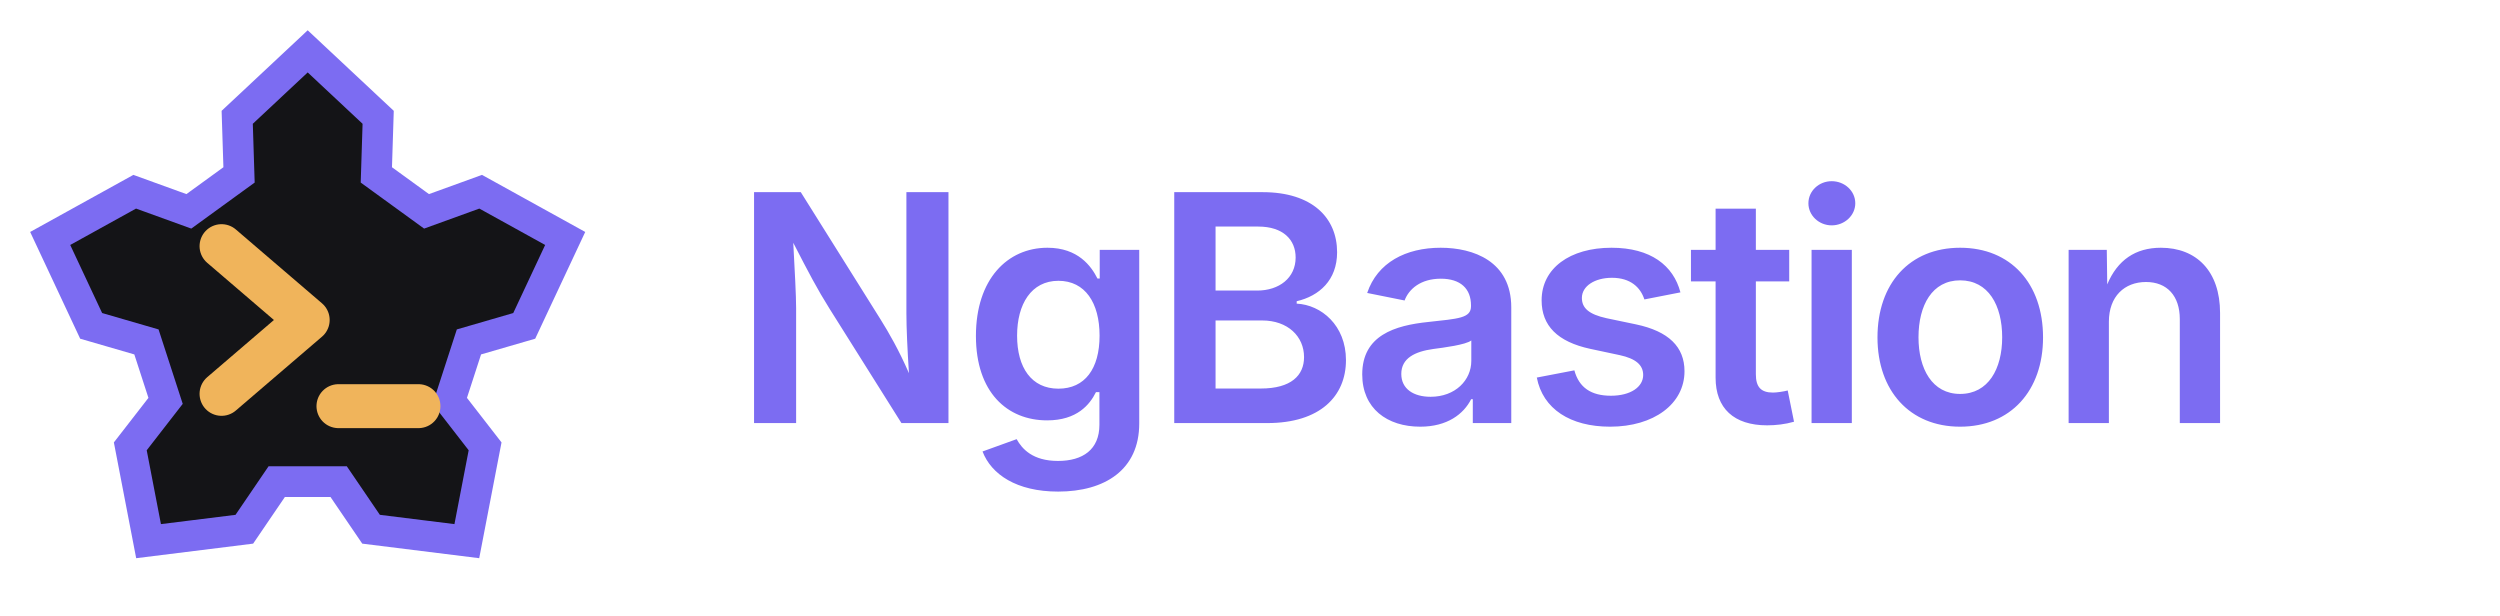
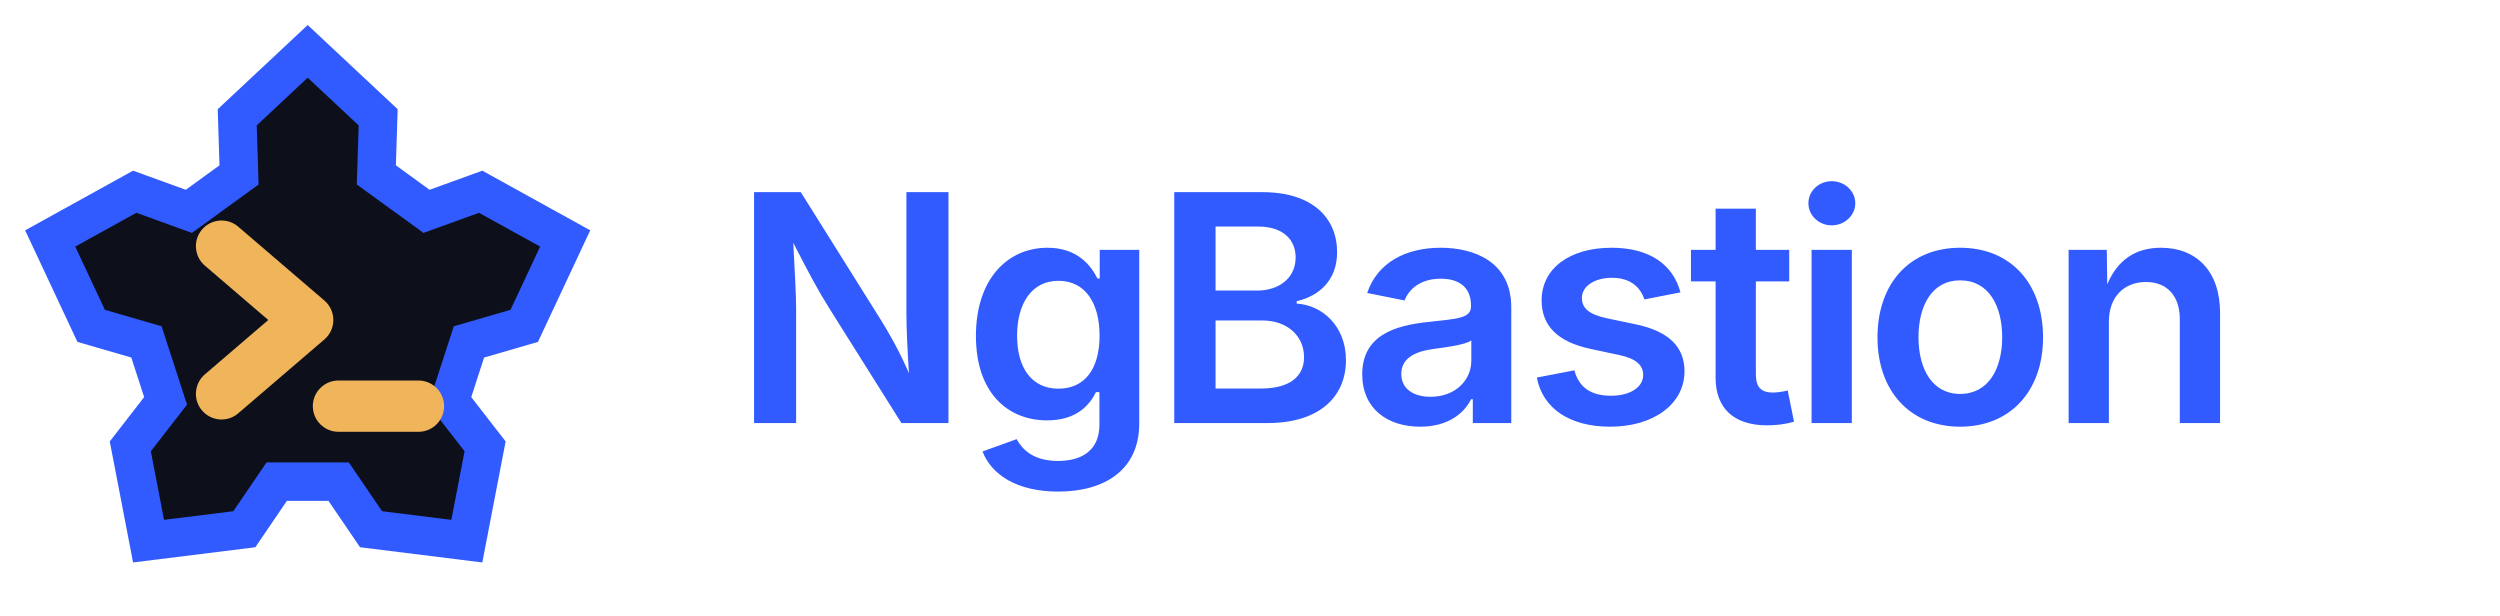
<svg xmlns="http://www.w3.org/2000/svg" viewBox="0 0 260 64" width="260" height="64" role="img" aria-label="NgBastion">
-   <polygon points="24.86,18.19 24.67,12.20 32.00,5.34 39.33,12.20 39.14,18.19 44.36,21.98 49.99,19.94 58.78,24.80 54.52,33.89 48.77,35.56 46.78,41.69 50.45,46.42 48.55,56.28 38.59,55.04 35.22,50.09 28.78,50.09 25.41,55.04 15.45,56.28 13.55,46.42 17.22,41.69 15.23,35.56 9.48,33.89 5.22,24.80 14.01,19.94 19.64,21.98" fill="#141417" stroke="#7c6cf2" stroke-width="3.2" stroke-linejoin="miter" />
-   <path d="M23.04 25.6 L32 33.28 L23.04 40.96" fill="none" stroke="#f0b45b" stroke-width="4.571" stroke-linecap="round" stroke-linejoin="round" />
-   <path d="M35.2 42.24 H43.52" stroke="#f0b45b" stroke-width="4.571" stroke-linecap="round" />
-   <text x="76" y="44" font-family="'Geist', 'Inter', 'Helvetica Neue', Arial, sans-serif" font-size="33" font-weight="600" letter-spacing="-1" fill="#7c6cf2">NgBastion</text>
+   <polygon points="24.86,18.19 24.67,12.20 32.00,5.34 39.33,12.20 39.14,18.19 44.36,21.98 49.99,19.94 58.78,24.80 54.52,33.89 48.77,35.56 46.78,41.69 50.45,46.42 48.55,56.28 38.59,55.04 35.22,50.09 28.78,50.09 25.41,55.04 15.45,56.28 13.55,46.42 17.22,41.69 15.23,35.56 9.48,33.89 5.22,24.80 14.01,19.94 19.64,21.98" fill="#0d101a" stroke="#315bff" stroke-width="4" stroke-linejoin="miter" />
+   <path d="M23.04 25.6 L32 33.28 L23.04 40.96" fill="none" stroke="#f0b45b" stroke-width="5.333" stroke-linecap="round" stroke-linejoin="round" />
+   <path d="M35.2 42.24 H43.52" stroke="#f0b45b" stroke-width="5.333" stroke-linecap="round" />
+   <text x="76" y="44" font-family="'Geist', 'Inter', 'Helvetica Neue', Arial, sans-serif" font-size="33" font-weight="600" letter-spacing="-1" fill="#315bff">NgBastion</text>
</svg>
